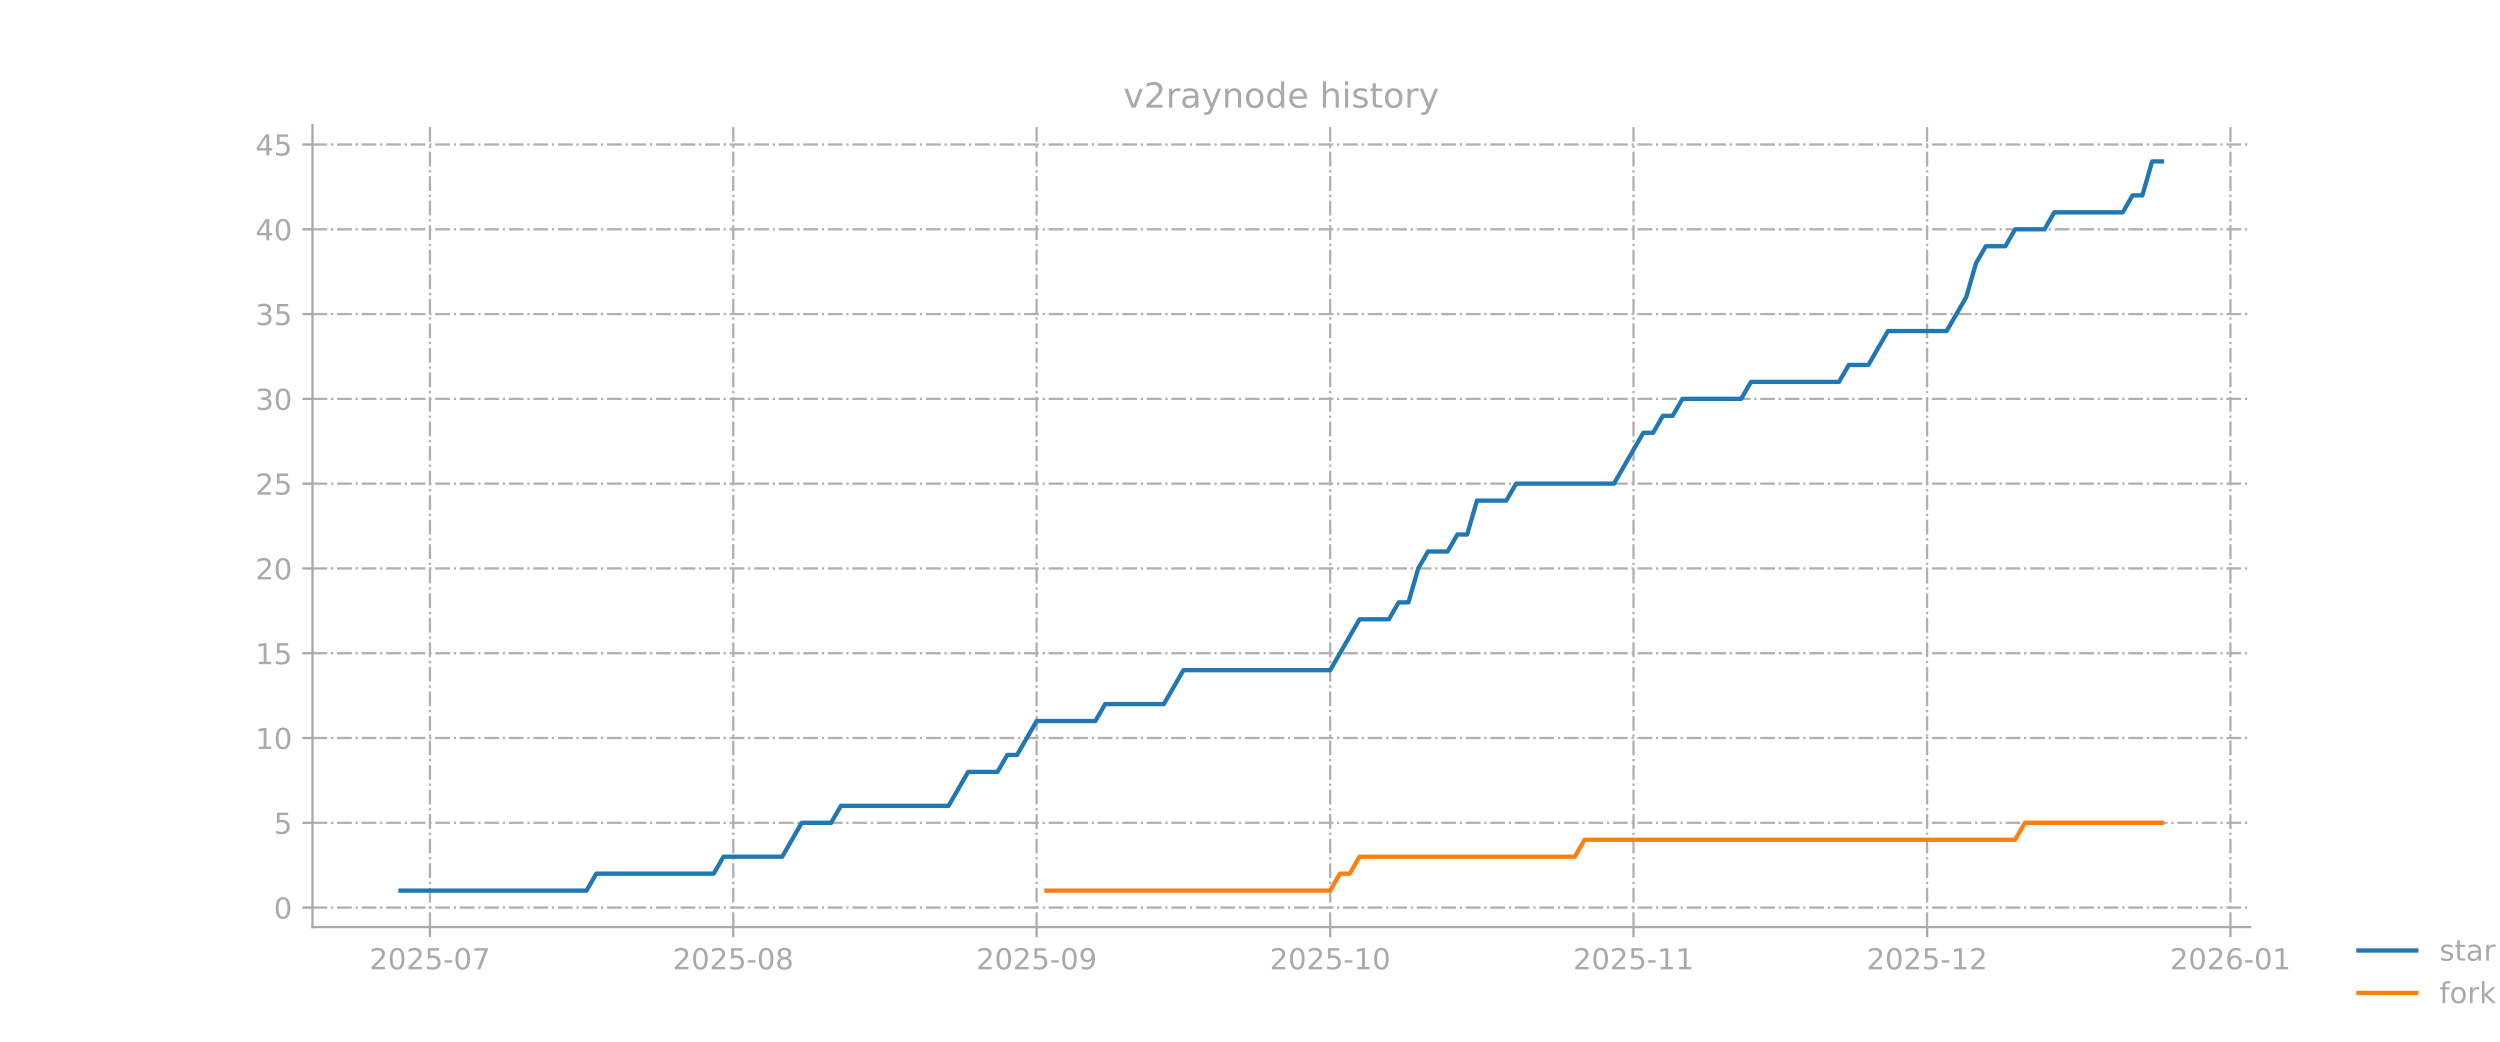
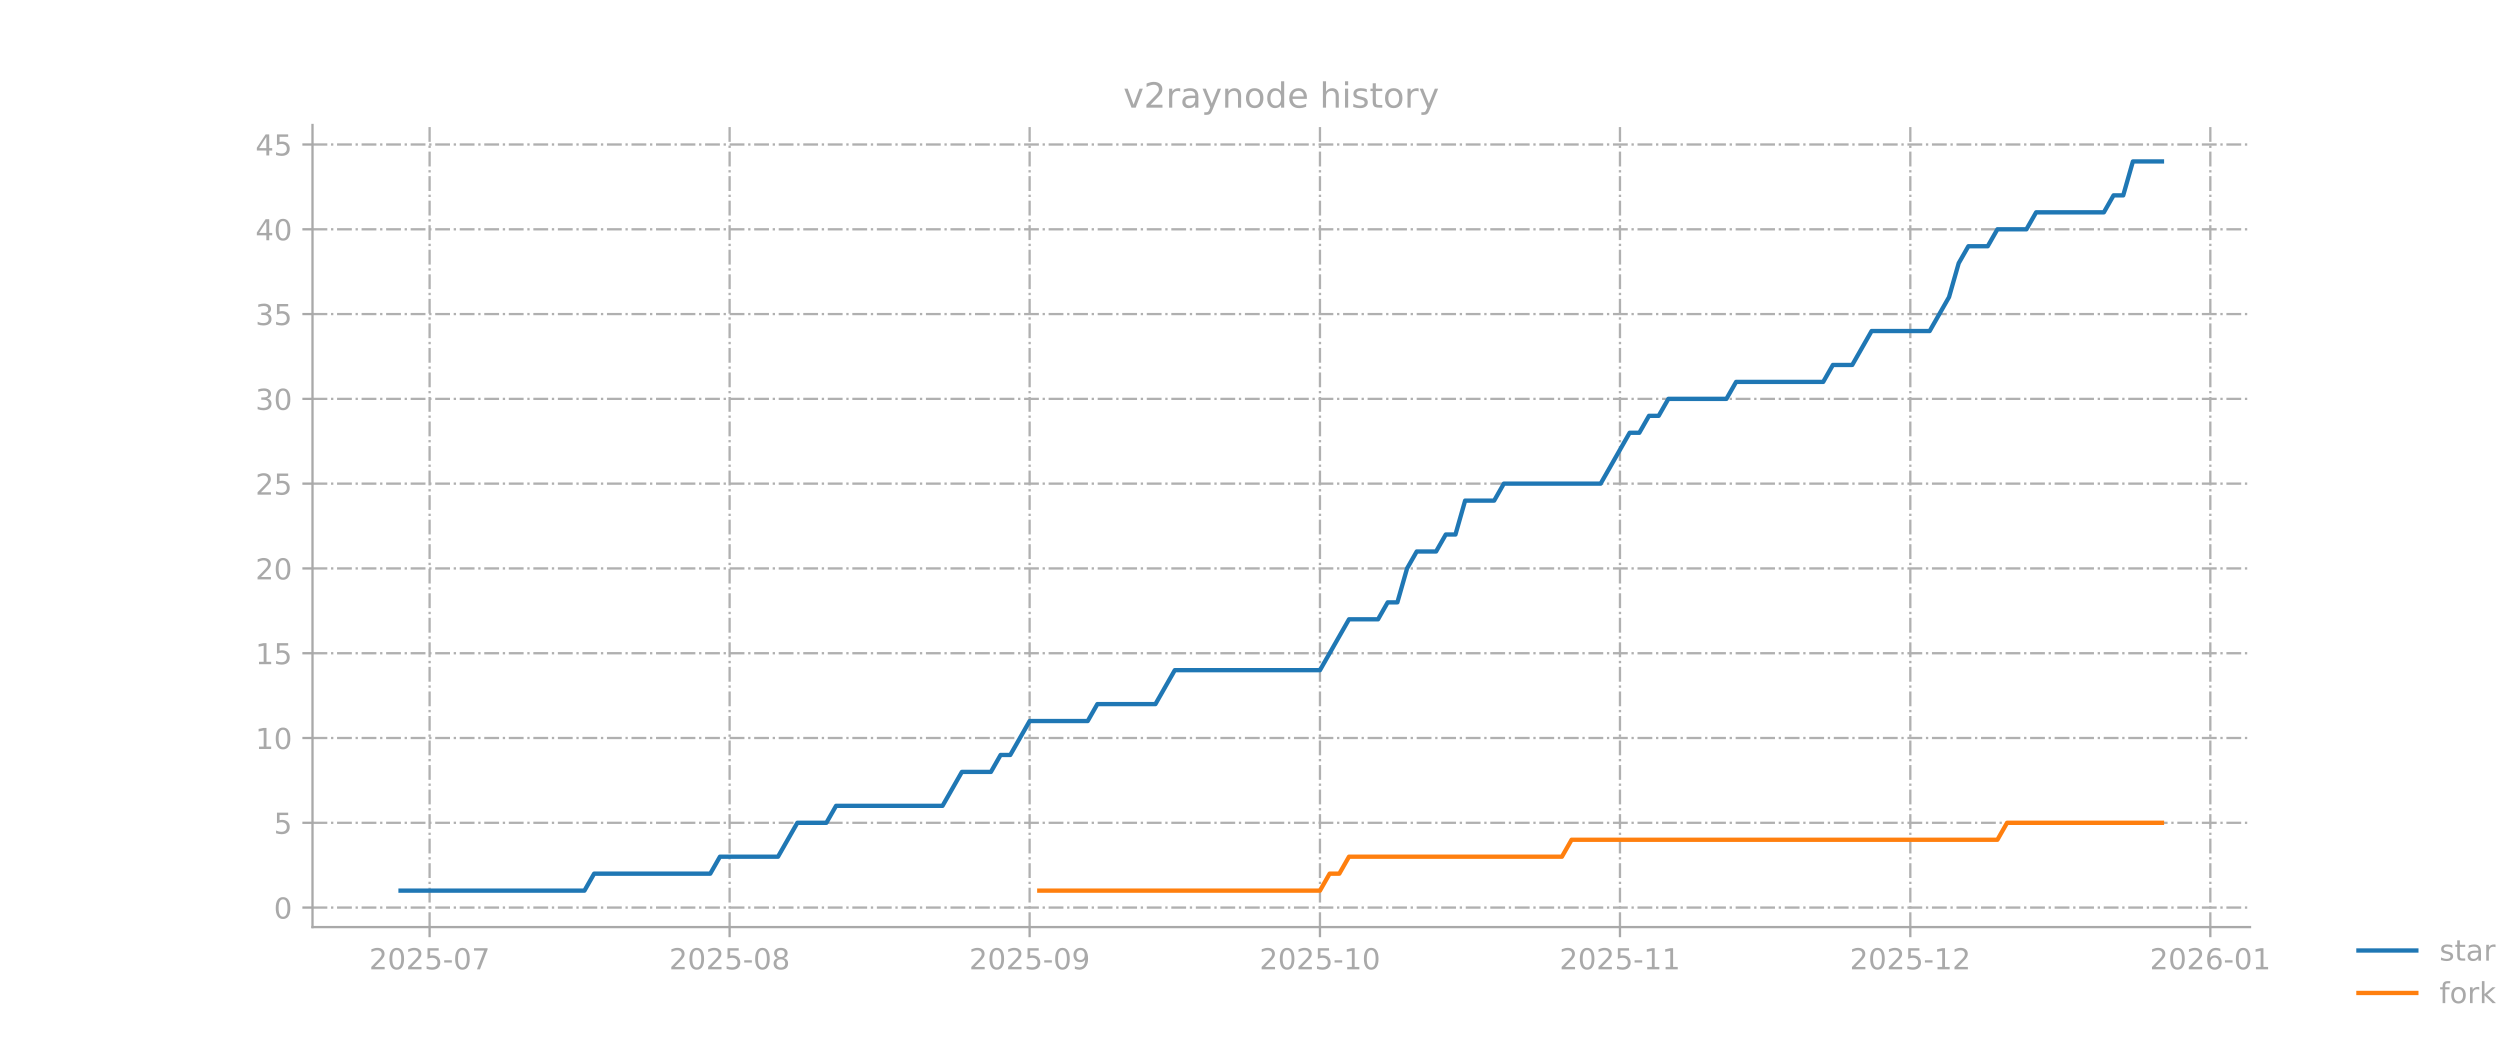
<svg xmlns="http://www.w3.org/2000/svg" xmlns:xlink="http://www.w3.org/1999/xlink" width="864pt" height="360pt" viewBox="0 0 864 360" version="1.1">
  <defs>
    <style type="text/css">*{stroke-linejoin: round; stroke-linecap: butt}</style>
  </defs>
  <g id="figure_1">
    <g id="patch_1">
      <path d="M 0 360  L 864 360  L 864 0  L 0 0  L 0 360  z " style="fill: none; opacity: 0" />
    </g>
    <g id="axes_1">
      <g id="patch_2">
        <path d="M 108 320.4  L 777.6 320.4  L 777.6 43.2  L 108 43.2  L 108 320.4  z " style="fill: none; opacity: 0" />
      </g>
      <g id="matplotlib.axis_1">
        <g id="xtick_1">
          <g id="line2d_1">
-             <path d="M 148.582 320.4  L 148.582 43.2  " clip-path="url(#pbac578adbe)" style="fill: none; stroke-dasharray: 5.12,1.28,0.8,1.28; stroke-dashoffset: 0; stroke: #b0b0b0; stroke-width: 0.8" />
+             <path d="M 148.47 320.4  L 148.47 43.2  " clip-path="url(#pc3e17f38cb)" style="fill: none; stroke-dasharray: 5.12,1.28,0.8,1.28; stroke-dashoffset: 0; stroke: #b0b0b0; stroke-width: 0.8" />
          </g>
          <g id="line2d_2">
            <defs>
-               <path id="m884f9ff6ce" d="M 0 0  L 0 3.5  " style="stroke: #a9a9a9; stroke-width: 0.8" />
+               <path id="m9d3faf5be3" d="M 0 0  L 0 3.5  " style="stroke: #a9a9a9; stroke-width: 0.8" />
            </defs>
            <g>
-               <use xlink:href="#m884f9ff6ce" x="148.582" y="320.4" style="fill: #a9a9a9; stroke: #a9a9a9; stroke-width: 0.8" />
+               <use xlink:href="#m9d3faf5be3" x="148.47" y="320.4" style="fill: #a9a9a9; stroke: #a9a9a9; stroke-width: 0.8" />
            </g>
          </g>
          <g id="text_1">
-             <g style="fill: #a9a9a9" transform="translate(127.6904 334.9984) scale(0.1 -0.1)">
+             <g style="fill: #a9a9a9" transform="translate(127.5789 334.9984) scale(0.1 -0.1)">
              <defs>
                <path id="DejaVuSans-32" d="M 1228 531  L 3431 531  L 3431 0  L 469 0  L 469 531  Q 828 903 1448 1529  Q 2069 2156 2228 2338  Q 2531 2678 2651 2914  Q 2772 3150 2772 3378  Q 2772 3750 2511 3984  Q 2250 4219 1831 4219  Q 1534 4219 1204 4116  Q 875 4013 500 3803  L 500 4441  Q 881 4594 1212 4672  Q 1544 4750 1819 4750  Q 2544 4750 2975 4387  Q 3406 4025 3406 3419  Q 3406 3131 3298 2873  Q 3191 2616 2906 2266  Q 2828 2175 2409 1742  Q 1991 1309 1228 531  z " transform="scale(0.015625)" />
                <path id="DejaVuSans-30" d="M 2034 4250  Q 1547 4250 1301 3770  Q 1056 3291 1056 2328  Q 1056 1369 1301 889  Q 1547 409 2034 409  Q 2525 409 2770 889  Q 3016 1369 3016 2328  Q 3016 3291 2770 3770  Q 2525 4250 2034 4250  z M 2034 4750  Q 2819 4750 3233 4129  Q 3647 3509 3647 2328  Q 3647 1150 3233 529  Q 2819 -91 2034 -91  Q 1250 -91 836 529  Q 422 1150 422 2328  Q 422 3509 836 4129  Q 1250 4750 2034 4750  z " transform="scale(0.015625)" />
                <path id="DejaVuSans-35" d="M 691 4666  L 3169 4666  L 3169 4134  L 1269 4134  L 1269 2991  Q 1406 3038 1543 3061  Q 1681 3084 1819 3084  Q 2600 3084 3056 2656  Q 3513 2228 3513 1497  Q 3513 744 3044 326  Q 2575 -91 1722 -91  Q 1428 -91 1123 -41  Q 819 9 494 109  L 494 744  Q 775 591 1075 516  Q 1375 441 1709 441  Q 2250 441 2565 725  Q 2881 1009 2881 1497  Q 2881 1984 2565 2268  Q 2250 2553 1709 2553  Q 1456 2553 1204 2497  Q 953 2441 691 2322  L 691 4666  z " transform="scale(0.015625)" />
                <path id="DejaVuSans-2d" d="M 313 2009  L 1997 2009  L 1997 1497  L 313 1497  L 313 2009  z " transform="scale(0.015625)" />
                <path id="DejaVuSans-37" d="M 525 4666  L 3525 4666  L 3525 4397  L 1831 0  L 1172 0  L 2766 4134  L 525 4134  L 525 4666  z " transform="scale(0.015625)" />
              </defs>
              <use xlink:href="#DejaVuSans-32" />
              <use xlink:href="#DejaVuSans-30" transform="translate(63.62305 0)" />
              <use xlink:href="#DejaVuSans-32" transform="translate(127.2461 0)" />
              <use xlink:href="#DejaVuSans-35" transform="translate(190.8691 0)" />
              <use xlink:href="#DejaVuSans-2d" transform="translate(254.4922 0)" />
              <use xlink:href="#DejaVuSans-30" transform="translate(290.5762 0)" />
              <use xlink:href="#DejaVuSans-37" transform="translate(354.1992 0)" />
            </g>
          </g>
        </g>
        <g id="xtick_2">
          <g id="line2d_3">
-             <path d="M 253.418 320.4  L 253.418 43.2  " clip-path="url(#pbac578adbe)" style="fill: none; stroke-dasharray: 5.12,1.28,0.8,1.28; stroke-dashoffset: 0; stroke: #b0b0b0; stroke-width: 0.8" />
+             <path d="M 252.155 320.4  L 252.155 43.2  " clip-path="url(#pc3e17f38cb)" style="fill: none; stroke-dasharray: 5.12,1.28,0.8,1.28; stroke-dashoffset: 0; stroke: #b0b0b0; stroke-width: 0.8" />
          </g>
          <g id="line2d_4">
            <g>
-               <use xlink:href="#m884f9ff6ce" x="253.418" y="320.4" style="fill: #a9a9a9; stroke: #a9a9a9; stroke-width: 0.8" />
+               <use xlink:href="#m9d3faf5be3" x="252.155" y="320.4" style="fill: #a9a9a9; stroke: #a9a9a9; stroke-width: 0.8" />
            </g>
          </g>
          <g id="text_2">
-             <g style="fill: #a9a9a9" transform="translate(232.5268 334.9984) scale(0.1 -0.1)">
+             <g style="fill: #a9a9a9" transform="translate(231.2632 334.9984) scale(0.1 -0.1)">
              <defs>
                <path id="DejaVuSans-38" d="M 2034 2216  Q 1584 2216 1326 1975  Q 1069 1734 1069 1313  Q 1069 891 1326 650  Q 1584 409 2034 409  Q 2484 409 2743 651  Q 3003 894 3003 1313  Q 3003 1734 2745 1975  Q 2488 2216 2034 2216  z M 1403 2484  Q 997 2584 770 2862  Q 544 3141 544 3541  Q 544 4100 942 4425  Q 1341 4750 2034 4750  Q 2731 4750 3128 4425  Q 3525 4100 3525 3541  Q 3525 3141 3298 2862  Q 3072 2584 2669 2484  Q 3125 2378 3379 2068  Q 3634 1759 3634 1313  Q 3634 634 3220 271  Q 2806 -91 2034 -91  Q 1263 -91 848 271  Q 434 634 434 1313  Q 434 1759 690 2068  Q 947 2378 1403 2484  z M 1172 3481  Q 1172 3119 1398 2916  Q 1625 2713 2034 2713  Q 2441 2713 2670 2916  Q 2900 3119 2900 3481  Q 2900 3844 2670 4047  Q 2441 4250 2034 4250  Q 1625 4250 1398 4047  Q 1172 3844 1172 3481  z " transform="scale(0.015625)" />
              </defs>
              <use xlink:href="#DejaVuSans-32" />
              <use xlink:href="#DejaVuSans-30" transform="translate(63.62305 0)" />
              <use xlink:href="#DejaVuSans-32" transform="translate(127.2461 0)" />
              <use xlink:href="#DejaVuSans-35" transform="translate(190.8691 0)" />
              <use xlink:href="#DejaVuSans-2d" transform="translate(254.4922 0)" />
              <use xlink:href="#DejaVuSans-30" transform="translate(290.5762 0)" />
              <use xlink:href="#DejaVuSans-38" transform="translate(354.1992 0)" />
            </g>
          </g>
        </g>
        <g id="xtick_3">
          <g id="line2d_5">
-             <path d="M 358.255 320.4  L 358.255 43.2  " clip-path="url(#pbac578adbe)" style="fill: none; stroke-dasharray: 5.12,1.28,0.8,1.28; stroke-dashoffset: 0; stroke: #b0b0b0; stroke-width: 0.8" />
+             <path d="M 355.839 320.4  L 355.839 43.2  " clip-path="url(#pc3e17f38cb)" style="fill: none; stroke-dasharray: 5.12,1.28,0.8,1.28; stroke-dashoffset: 0; stroke: #b0b0b0; stroke-width: 0.8" />
          </g>
          <g id="line2d_6">
            <g>
-               <use xlink:href="#m884f9ff6ce" x="358.255" y="320.4" style="fill: #a9a9a9; stroke: #a9a9a9; stroke-width: 0.8" />
+               <use xlink:href="#m9d3faf5be3" x="355.839" y="320.4" style="fill: #a9a9a9; stroke: #a9a9a9; stroke-width: 0.8" />
            </g>
          </g>
          <g id="text_3">
-             <g style="fill: #a9a9a9" transform="translate(337.3631 334.9984) scale(0.1 -0.1)">
+             <g style="fill: #a9a9a9" transform="translate(334.9476 334.9984) scale(0.1 -0.1)">
              <defs>
                <path id="DejaVuSans-39" d="M 703 97  L 703 672  Q 941 559 1184 500  Q 1428 441 1663 441  Q 2288 441 2617 861  Q 2947 1281 2994 2138  Q 2813 1869 2534 1725  Q 2256 1581 1919 1581  Q 1219 1581 811 2004  Q 403 2428 403 3163  Q 403 3881 828 4315  Q 1253 4750 1959 4750  Q 2769 4750 3195 4129  Q 3622 3509 3622 2328  Q 3622 1225 3098 567  Q 2575 -91 1691 -91  Q 1453 -91 1209 -44  Q 966 3 703 97  z M 1959 2075  Q 2384 2075 2632 2365  Q 2881 2656 2881 3163  Q 2881 3666 2632 3958  Q 2384 4250 1959 4250  Q 1534 4250 1286 3958  Q 1038 3666 1038 3163  Q 1038 2656 1286 2365  Q 1534 2075 1959 2075  z " transform="scale(0.015625)" />
              </defs>
              <use xlink:href="#DejaVuSans-32" />
              <use xlink:href="#DejaVuSans-30" transform="translate(63.62305 0)" />
              <use xlink:href="#DejaVuSans-32" transform="translate(127.2461 0)" />
              <use xlink:href="#DejaVuSans-35" transform="translate(190.8691 0)" />
              <use xlink:href="#DejaVuSans-2d" transform="translate(254.4922 0)" />
              <use xlink:href="#DejaVuSans-30" transform="translate(290.5762 0)" />
              <use xlink:href="#DejaVuSans-39" transform="translate(354.1992 0)" />
            </g>
          </g>
        </g>
        <g id="xtick_4">
          <g id="line2d_7">
-             <path d="M 459.709 320.4  L 459.709 43.2  " clip-path="url(#pbac578adbe)" style="fill: none; stroke-dasharray: 5.12,1.28,0.8,1.28; stroke-dashoffset: 0; stroke: #b0b0b0; stroke-width: 0.8" />
+             <path d="M 456.179 320.4  L 456.179 43.2  " clip-path="url(#pc3e17f38cb)" style="fill: none; stroke-dasharray: 5.12,1.28,0.8,1.28; stroke-dashoffset: 0; stroke: #b0b0b0; stroke-width: 0.8" />
          </g>
          <g id="line2d_8">
            <g>
-               <use xlink:href="#m884f9ff6ce" x="459.709" y="320.4" style="fill: #a9a9a9; stroke: #a9a9a9; stroke-width: 0.8" />
+               <use xlink:href="#m9d3faf5be3" x="456.179" y="320.4" style="fill: #a9a9a9; stroke: #a9a9a9; stroke-width: 0.8" />
            </g>
          </g>
          <g id="text_4">
-             <g style="fill: #a9a9a9" transform="translate(438.8177 334.9984) scale(0.1 -0.1)">
+             <g style="fill: #a9a9a9" transform="translate(435.2872 334.9984) scale(0.1 -0.1)">
              <defs>
                <path id="DejaVuSans-31" d="M 794 531  L 1825 531  L 1825 4091  L 703 3866  L 703 4441  L 1819 4666  L 2450 4666  L 2450 531  L 3481 531  L 3481 0  L 794 0  L 794 531  z " transform="scale(0.015625)" />
              </defs>
              <use xlink:href="#DejaVuSans-32" />
              <use xlink:href="#DejaVuSans-30" transform="translate(63.62305 0)" />
              <use xlink:href="#DejaVuSans-32" transform="translate(127.2461 0)" />
              <use xlink:href="#DejaVuSans-35" transform="translate(190.8691 0)" />
              <use xlink:href="#DejaVuSans-2d" transform="translate(254.4922 0)" />
              <use xlink:href="#DejaVuSans-31" transform="translate(290.5762 0)" />
              <use xlink:href="#DejaVuSans-30" transform="translate(354.1992 0)" />
            </g>
          </g>
        </g>
        <g id="xtick_5">
          <g id="line2d_9">
-             <path d="M 564.545 320.4  L 564.545 43.2  " clip-path="url(#pbac578adbe)" style="fill: none; stroke-dasharray: 5.12,1.28,0.8,1.28; stroke-dashoffset: 0; stroke: #b0b0b0; stroke-width: 0.8" />
+             <path d="M 559.863 320.4  L 559.863 43.2  " clip-path="url(#pc3e17f38cb)" style="fill: none; stroke-dasharray: 5.12,1.28,0.8,1.28; stroke-dashoffset: 0; stroke: #b0b0b0; stroke-width: 0.8" />
          </g>
          <g id="line2d_10">
            <g>
-               <use xlink:href="#m884f9ff6ce" x="564.545" y="320.4" style="fill: #a9a9a9; stroke: #a9a9a9; stroke-width: 0.8" />
+               <use xlink:href="#m9d3faf5be3" x="559.863" y="320.4" style="fill: #a9a9a9; stroke: #a9a9a9; stroke-width: 0.8" />
            </g>
          </g>
          <g id="text_5">
-             <g style="fill: #a9a9a9" transform="translate(543.654 334.9984) scale(0.1 -0.1)">
+             <g style="fill: #a9a9a9" transform="translate(538.9715 334.9984) scale(0.1 -0.1)">
              <use xlink:href="#DejaVuSans-32" />
              <use xlink:href="#DejaVuSans-30" transform="translate(63.62305 0)" />
              <use xlink:href="#DejaVuSans-32" transform="translate(127.2461 0)" />
              <use xlink:href="#DejaVuSans-35" transform="translate(190.8691 0)" />
              <use xlink:href="#DejaVuSans-2d" transform="translate(254.4922 0)" />
              <use xlink:href="#DejaVuSans-31" transform="translate(290.5762 0)" />
              <use xlink:href="#DejaVuSans-31" transform="translate(354.1992 0)" />
            </g>
          </g>
        </g>
        <g id="xtick_6">
          <g id="line2d_11">
-             <path d="M 666 320.4  L 666 43.2  " clip-path="url(#pbac578adbe)" style="fill: none; stroke-dasharray: 5.12,1.28,0.8,1.28; stroke-dashoffset: 0; stroke: #b0b0b0; stroke-width: 0.8" />
+             <path d="M 660.203 320.4  L 660.203 43.2  " clip-path="url(#pc3e17f38cb)" style="fill: none; stroke-dasharray: 5.12,1.28,0.8,1.28; stroke-dashoffset: 0; stroke: #b0b0b0; stroke-width: 0.8" />
          </g>
          <g id="line2d_12">
            <g>
-               <use xlink:href="#m884f9ff6ce" x="666" y="320.4" style="fill: #a9a9a9; stroke: #a9a9a9; stroke-width: 0.8" />
+               <use xlink:href="#m9d3faf5be3" x="660.203" y="320.4" style="fill: #a9a9a9; stroke: #a9a9a9; stroke-width: 0.8" />
            </g>
          </g>
          <g id="text_6">
-             <g style="fill: #a9a9a9" transform="translate(645.1086 334.9984) scale(0.1 -0.1)">
+             <g style="fill: #a9a9a9" transform="translate(639.3112 334.9984) scale(0.1 -0.1)">
              <use xlink:href="#DejaVuSans-32" />
              <use xlink:href="#DejaVuSans-30" transform="translate(63.62305 0)" />
              <use xlink:href="#DejaVuSans-32" transform="translate(127.2461 0)" />
              <use xlink:href="#DejaVuSans-35" transform="translate(190.8691 0)" />
              <use xlink:href="#DejaVuSans-2d" transform="translate(254.4922 0)" />
              <use xlink:href="#DejaVuSans-31" transform="translate(290.5762 0)" />
              <use xlink:href="#DejaVuSans-32" transform="translate(354.1992 0)" />
            </g>
          </g>
        </g>
        <g id="xtick_7">
          <g id="line2d_13">
-             <path d="M 770.836 320.4  L 770.836 43.2  " clip-path="url(#pbac578adbe)" style="fill: none; stroke-dasharray: 5.12,1.28,0.8,1.28; stroke-dashoffset: 0; stroke: #b0b0b0; stroke-width: 0.8" />
+             <path d="M 763.887 320.4  L 763.887 43.2  " clip-path="url(#pc3e17f38cb)" style="fill: none; stroke-dasharray: 5.12,1.28,0.8,1.28; stroke-dashoffset: 0; stroke: #b0b0b0; stroke-width: 0.8" />
          </g>
          <g id="line2d_14">
            <g>
-               <use xlink:href="#m884f9ff6ce" x="770.836" y="320.4" style="fill: #a9a9a9; stroke: #a9a9a9; stroke-width: 0.8" />
+               <use xlink:href="#m9d3faf5be3" x="763.887" y="320.4" style="fill: #a9a9a9; stroke: #a9a9a9; stroke-width: 0.8" />
            </g>
          </g>
          <g id="text_7">
-             <g style="fill: #a9a9a9" transform="translate(749.945 334.9984) scale(0.1 -0.1)">
+             <g style="fill: #a9a9a9" transform="translate(742.9955 334.9984) scale(0.1 -0.1)">
              <defs>
                <path id="DejaVuSans-36" d="M 2113 2584  Q 1688 2584 1439 2293  Q 1191 2003 1191 1497  Q 1191 994 1439 701  Q 1688 409 2113 409  Q 2538 409 2786 701  Q 3034 994 3034 1497  Q 3034 2003 2786 2293  Q 2538 2584 2113 2584  z M 3366 4563  L 3366 3988  Q 3128 4100 2886 4159  Q 2644 4219 2406 4219  Q 1781 4219 1451 3797  Q 1122 3375 1075 2522  Q 1259 2794 1537 2939  Q 1816 3084 2150 3084  Q 2853 3084 3261 2657  Q 3669 2231 3669 1497  Q 3669 778 3244 343  Q 2819 -91 2113 -91  Q 1303 -91 875 529  Q 447 1150 447 2328  Q 447 3434 972 4092  Q 1497 4750 2381 4750  Q 2619 4750 2861 4703  Q 3103 4656 3366 4563  z " transform="scale(0.015625)" />
              </defs>
              <use xlink:href="#DejaVuSans-32" />
              <use xlink:href="#DejaVuSans-30" transform="translate(63.62305 0)" />
              <use xlink:href="#DejaVuSans-32" transform="translate(127.2461 0)" />
              <use xlink:href="#DejaVuSans-36" transform="translate(190.8691 0)" />
              <use xlink:href="#DejaVuSans-2d" transform="translate(254.4922 0)" />
              <use xlink:href="#DejaVuSans-30" transform="translate(290.5762 0)" />
              <use xlink:href="#DejaVuSans-31" transform="translate(354.1992 0)" />
            </g>
          </g>
        </g>
      </g>
      <g id="matplotlib.axis_2">
        <g id="ytick_1">
          <g id="line2d_15">
-             <path d="M 108 313.66  L 777.6 313.66  " clip-path="url(#pbac578adbe)" style="fill: none; stroke-dasharray: 5.12,1.28,0.8,1.28; stroke-dashoffset: 0; stroke: #b0b0b0; stroke-width: 0.8" />
+             <path d="M 108 313.66  L 777.6 313.66  " clip-path="url(#pc3e17f38cb)" style="fill: none; stroke-dasharray: 5.12,1.28,0.8,1.28; stroke-dashoffset: 0; stroke: #b0b0b0; stroke-width: 0.8" />
          </g>
          <g id="line2d_16">
            <defs>
-               <path id="ma4116fcc9f" d="M 0 0  L -3.5 0  " style="stroke: #a9a9a9; stroke-width: 0.8" />
+               <path id="m779e6dcefc" d="M 0 0  L -3.5 0  " style="stroke: #a9a9a9; stroke-width: 0.8" />
            </defs>
            <g>
-               <use xlink:href="#ma4116fcc9f" x="108" y="313.66" style="fill: #a9a9a9; stroke: #a9a9a9; stroke-width: 0.8" />
+               <use xlink:href="#m779e6dcefc" x="108" y="313.66" style="fill: #a9a9a9; stroke: #a9a9a9; stroke-width: 0.8" />
            </g>
          </g>
          <g id="text_8">
            <g style="fill: #a9a9a9" transform="translate(94.6375 317.4597) scale(0.1 -0.1)">
              <use xlink:href="#DejaVuSans-30" />
            </g>
          </g>
        </g>
        <g id="ytick_2">
          <g id="line2d_17">
-             <path d="M 108 284.358  L 777.6 284.358  " clip-path="url(#pbac578adbe)" style="fill: none; stroke-dasharray: 5.12,1.28,0.8,1.28; stroke-dashoffset: 0; stroke: #b0b0b0; stroke-width: 0.8" />
+             <path d="M 108 284.358  L 777.6 284.358  " clip-path="url(#pc3e17f38cb)" style="fill: none; stroke-dasharray: 5.12,1.28,0.8,1.28; stroke-dashoffset: 0; stroke: #b0b0b0; stroke-width: 0.8" />
          </g>
          <g id="line2d_18">
            <g>
-               <use xlink:href="#ma4116fcc9f" x="108" y="284.358" style="fill: #a9a9a9; stroke: #a9a9a9; stroke-width: 0.8" />
+               <use xlink:href="#m779e6dcefc" x="108" y="284.358" style="fill: #a9a9a9; stroke: #a9a9a9; stroke-width: 0.8" />
            </g>
          </g>
          <g id="text_9">
            <g style="fill: #a9a9a9" transform="translate(94.6375 288.1574) scale(0.1 -0.1)">
              <use xlink:href="#DejaVuSans-35" />
            </g>
          </g>
        </g>
        <g id="ytick_3">
          <g id="line2d_19">
-             <path d="M 108 255.056  L 777.6 255.056  " clip-path="url(#pbac578adbe)" style="fill: none; stroke-dasharray: 5.12,1.28,0.8,1.28; stroke-dashoffset: 0; stroke: #b0b0b0; stroke-width: 0.8" />
+             <path d="M 108 255.056  L 777.6 255.056  " clip-path="url(#pc3e17f38cb)" style="fill: none; stroke-dasharray: 5.12,1.28,0.8,1.28; stroke-dashoffset: 0; stroke: #b0b0b0; stroke-width: 0.8" />
          </g>
          <g id="line2d_20">
            <g>
-               <use xlink:href="#ma4116fcc9f" x="108" y="255.056" style="fill: #a9a9a9; stroke: #a9a9a9; stroke-width: 0.8" />
+               <use xlink:href="#m779e6dcefc" x="108" y="255.056" style="fill: #a9a9a9; stroke: #a9a9a9; stroke-width: 0.8" />
            </g>
          </g>
          <g id="text_10">
            <g style="fill: #a9a9a9" transform="translate(88.275 258.855) scale(0.1 -0.1)">
              <use xlink:href="#DejaVuSans-31" />
              <use xlink:href="#DejaVuSans-30" transform="translate(63.62305 0)" />
            </g>
          </g>
        </g>
        <g id="ytick_4">
          <g id="line2d_21">
-             <path d="M 108 225.753  L 777.6 225.753  " clip-path="url(#pbac578adbe)" style="fill: none; stroke-dasharray: 5.12,1.28,0.8,1.28; stroke-dashoffset: 0; stroke: #b0b0b0; stroke-width: 0.8" />
+             <path d="M 108 225.753  L 777.6 225.753  " clip-path="url(#pc3e17f38cb)" style="fill: none; stroke-dasharray: 5.12,1.28,0.8,1.28; stroke-dashoffset: 0; stroke: #b0b0b0; stroke-width: 0.8" />
          </g>
          <g id="line2d_22">
            <g>
-               <use xlink:href="#ma4116fcc9f" x="108" y="225.753" style="fill: #a9a9a9; stroke: #a9a9a9; stroke-width: 0.8" />
+               <use xlink:href="#m779e6dcefc" x="108" y="225.753" style="fill: #a9a9a9; stroke: #a9a9a9; stroke-width: 0.8" />
            </g>
          </g>
          <g id="text_11">
            <g style="fill: #a9a9a9" transform="translate(88.275 229.5527) scale(0.1 -0.1)">
              <use xlink:href="#DejaVuSans-31" />
              <use xlink:href="#DejaVuSans-35" transform="translate(63.62305 0)" />
            </g>
          </g>
        </g>
        <g id="ytick_5">
          <g id="line2d_23">
-             <path d="M 108 196.451  L 777.6 196.451  " clip-path="url(#pbac578adbe)" style="fill: none; stroke-dasharray: 5.12,1.28,0.8,1.28; stroke-dashoffset: 0; stroke: #b0b0b0; stroke-width: 0.8" />
+             <path d="M 108 196.451  L 777.6 196.451  " clip-path="url(#pc3e17f38cb)" style="fill: none; stroke-dasharray: 5.12,1.28,0.8,1.28; stroke-dashoffset: 0; stroke: #b0b0b0; stroke-width: 0.8" />
          </g>
          <g id="line2d_24">
            <g>
-               <use xlink:href="#ma4116fcc9f" x="108" y="196.451" style="fill: #a9a9a9; stroke: #a9a9a9; stroke-width: 0.8" />
+               <use xlink:href="#m779e6dcefc" x="108" y="196.451" style="fill: #a9a9a9; stroke: #a9a9a9; stroke-width: 0.8" />
            </g>
          </g>
          <g id="text_12">
            <g style="fill: #a9a9a9" transform="translate(88.275 200.2504) scale(0.1 -0.1)">
              <use xlink:href="#DejaVuSans-32" />
              <use xlink:href="#DejaVuSans-30" transform="translate(63.62305 0)" />
            </g>
          </g>
        </g>
        <g id="ytick_6">
          <g id="line2d_25">
-             <path d="M 108 167.149  L 777.6 167.149  " clip-path="url(#pbac578adbe)" style="fill: none; stroke-dasharray: 5.12,1.28,0.8,1.28; stroke-dashoffset: 0; stroke: #b0b0b0; stroke-width: 0.8" />
+             <path d="M 108 167.149  L 777.6 167.149  " clip-path="url(#pc3e17f38cb)" style="fill: none; stroke-dasharray: 5.12,1.28,0.8,1.28; stroke-dashoffset: 0; stroke: #b0b0b0; stroke-width: 0.8" />
          </g>
          <g id="line2d_26">
            <g>
-               <use xlink:href="#ma4116fcc9f" x="108" y="167.149" style="fill: #a9a9a9; stroke: #a9a9a9; stroke-width: 0.8" />
+               <use xlink:href="#m779e6dcefc" x="108" y="167.149" style="fill: #a9a9a9; stroke: #a9a9a9; stroke-width: 0.8" />
            </g>
          </g>
          <g id="text_13">
            <g style="fill: #a9a9a9" transform="translate(88.275 170.9481) scale(0.1 -0.1)">
              <use xlink:href="#DejaVuSans-32" />
              <use xlink:href="#DejaVuSans-35" transform="translate(63.62305 0)" />
            </g>
          </g>
        </g>
        <g id="ytick_7">
          <g id="line2d_27">
-             <path d="M 108 137.847  L 777.6 137.847  " clip-path="url(#pbac578adbe)" style="fill: none; stroke-dasharray: 5.12,1.28,0.8,1.28; stroke-dashoffset: 0; stroke: #b0b0b0; stroke-width: 0.8" />
+             <path d="M 108 137.847  L 777.6 137.847  " clip-path="url(#pc3e17f38cb)" style="fill: none; stroke-dasharray: 5.12,1.28,0.8,1.28; stroke-dashoffset: 0; stroke: #b0b0b0; stroke-width: 0.8" />
          </g>
          <g id="line2d_28">
            <g>
-               <use xlink:href="#ma4116fcc9f" x="108" y="137.847" style="fill: #a9a9a9; stroke: #a9a9a9; stroke-width: 0.8" />
+               <use xlink:href="#m779e6dcefc" x="108" y="137.847" style="fill: #a9a9a9; stroke: #a9a9a9; stroke-width: 0.8" />
            </g>
          </g>
          <g id="text_14">
            <g style="fill: #a9a9a9" transform="translate(88.275 141.6457) scale(0.1 -0.1)">
              <defs>
                <path id="DejaVuSans-33" d="M 2597 2516  Q 3050 2419 3304 2112  Q 3559 1806 3559 1356  Q 3559 666 3084 287  Q 2609 -91 1734 -91  Q 1441 -91 1130 -33  Q 819 25 488 141  L 488 750  Q 750 597 1062 519  Q 1375 441 1716 441  Q 2309 441 2620 675  Q 2931 909 2931 1356  Q 2931 1769 2642 2001  Q 2353 2234 1838 2234  L 1294 2234  L 1294 2753  L 1863 2753  Q 2328 2753 2575 2939  Q 2822 3125 2822 3475  Q 2822 3834 2567 4026  Q 2313 4219 1838 4219  Q 1578 4219 1281 4162  Q 984 4106 628 3988  L 628 4550  Q 988 4650 1302 4700  Q 1616 4750 1894 4750  Q 2613 4750 3031 4423  Q 3450 4097 3450 3541  Q 3450 3153 3228 2886  Q 3006 2619 2597 2516  z " transform="scale(0.015625)" />
              </defs>
              <use xlink:href="#DejaVuSans-33" />
              <use xlink:href="#DejaVuSans-30" transform="translate(63.62305 0)" />
            </g>
          </g>
        </g>
        <g id="ytick_8">
          <g id="line2d_29">
-             <path d="M 108 108.544  L 777.6 108.544  " clip-path="url(#pbac578adbe)" style="fill: none; stroke-dasharray: 5.12,1.28,0.8,1.28; stroke-dashoffset: 0; stroke: #b0b0b0; stroke-width: 0.8" />
+             <path d="M 108 108.544  L 777.6 108.544  " clip-path="url(#pc3e17f38cb)" style="fill: none; stroke-dasharray: 5.12,1.28,0.8,1.28; stroke-dashoffset: 0; stroke: #b0b0b0; stroke-width: 0.8" />
          </g>
          <g id="line2d_30">
            <g>
-               <use xlink:href="#ma4116fcc9f" x="108" y="108.544" style="fill: #a9a9a9; stroke: #a9a9a9; stroke-width: 0.8" />
+               <use xlink:href="#m779e6dcefc" x="108" y="108.544" style="fill: #a9a9a9; stroke: #a9a9a9; stroke-width: 0.8" />
            </g>
          </g>
          <g id="text_15">
            <g style="fill: #a9a9a9" transform="translate(88.275 112.3434) scale(0.1 -0.1)">
              <use xlink:href="#DejaVuSans-33" />
              <use xlink:href="#DejaVuSans-35" transform="translate(63.62305 0)" />
            </g>
          </g>
        </g>
        <g id="ytick_9">
          <g id="line2d_31">
-             <path d="M 108 79.242  L 777.6 79.242  " clip-path="url(#pbac578adbe)" style="fill: none; stroke-dasharray: 5.12,1.28,0.8,1.28; stroke-dashoffset: 0; stroke: #b0b0b0; stroke-width: 0.8" />
+             <path d="M 108 79.242  L 777.6 79.242  " clip-path="url(#pc3e17f38cb)" style="fill: none; stroke-dasharray: 5.12,1.28,0.8,1.28; stroke-dashoffset: 0; stroke: #b0b0b0; stroke-width: 0.8" />
          </g>
          <g id="line2d_32">
            <g>
-               <use xlink:href="#ma4116fcc9f" x="108" y="79.242" style="fill: #a9a9a9; stroke: #a9a9a9; stroke-width: 0.8" />
+               <use xlink:href="#m779e6dcefc" x="108" y="79.242" style="fill: #a9a9a9; stroke: #a9a9a9; stroke-width: 0.8" />
            </g>
          </g>
          <g id="text_16">
            <g style="fill: #a9a9a9" transform="translate(88.275 83.04108) scale(0.1 -0.1)">
              <defs>
                <path id="DejaVuSans-34" d="M 2419 4116  L 825 1625  L 2419 1625  L 2419 4116  z M 2253 4666  L 3047 4666  L 3047 1625  L 3713 1625  L 3713 1100  L 3047 1100  L 3047 0  L 2419 0  L 2419 1100  L 313 1100  L 313 1709  L 2253 4666  z " transform="scale(0.015625)" />
              </defs>
              <use xlink:href="#DejaVuSans-34" />
              <use xlink:href="#DejaVuSans-30" transform="translate(63.62305 0)" />
            </g>
          </g>
        </g>
        <g id="ytick_10">
          <g id="line2d_33">
-             <path d="M 108 49.94  L 777.6 49.94  " clip-path="url(#pbac578adbe)" style="fill: none; stroke-dasharray: 5.12,1.28,0.8,1.28; stroke-dashoffset: 0; stroke: #b0b0b0; stroke-width: 0.8" />
+             <path d="M 108 49.94  L 777.6 49.94  " clip-path="url(#pc3e17f38cb)" style="fill: none; stroke-dasharray: 5.12,1.28,0.8,1.28; stroke-dashoffset: 0; stroke: #b0b0b0; stroke-width: 0.8" />
          </g>
          <g id="line2d_34">
            <g>
-               <use xlink:href="#ma4116fcc9f" x="108" y="49.94" style="fill: #a9a9a9; stroke: #a9a9a9; stroke-width: 0.8" />
+               <use xlink:href="#m779e6dcefc" x="108" y="49.94" style="fill: #a9a9a9; stroke: #a9a9a9; stroke-width: 0.8" />
            </g>
          </g>
          <g id="text_17">
            <g style="fill: #a9a9a9" transform="translate(88.275 53.73875) scale(0.1 -0.1)">
              <use xlink:href="#DejaVuSans-34" />
              <use xlink:href="#DejaVuSans-35" transform="translate(63.62305 0)" />
            </g>
          </g>
        </g>
      </g>
      <g id="line2d_35">
-         <path d="M 138.436 307.8  L 202.691 307.8  L 206.073 301.94  L 246.655 301.94  L 250.036 296.079  L 270.327 296.079  L 277.091 284.358  L 287.236 284.358  L 290.618 278.498  L 327.818 278.498  L 334.582 266.777  L 344.727 266.777  L 348.109 260.916  L 351.491 260.916  L 358.255 249.195  L 378.545 249.195  L 381.927 243.335  L 402.218 243.335  L 408.982 231.614  L 459.709 231.614  L 469.855 214.033  L 480 214.033  L 483.382 208.172  L 486.764 208.172  L 490.145 196.451  L 493.527 190.591  L 500.291 190.591  L 503.673 184.73  L 507.055 184.73  L 510.436 173.009  L 520.582 173.009  L 523.964 167.149  L 557.782 167.149  L 567.927 149.567  L 571.309 149.567  L 574.691 143.707  L 578.073 143.707  L 581.455 137.847  L 601.745 137.847  L 605.127 131.986  L 635.564 131.986  L 638.945 126.126  L 645.709 126.126  L 652.473 114.405  L 672.764 114.405  L 679.527 102.684  L 682.909 90.963  L 686.291 85.102  L 693.055 85.102  L 696.436 79.242  L 706.582 79.242  L 709.964 73.381  L 733.636 73.381  L 737.018 67.521  L 740.4 67.521  L 743.782 55.8  L 747.164 55.8  L 747.164 55.8  " clip-path="url(#pbac578adbe)" style="fill: none; stroke: #1f77b4; stroke-width: 1.5; stroke-linecap: square" />
+         <path d="M 138.436 307.8  L 201.985 307.8  L 205.329 301.94  L 245.465 301.94  L 248.81 296.079  L 268.878 296.079  L 275.567 284.358  L 285.601 284.358  L 288.946 278.498  L 325.737 278.498  L 332.426 266.777  L 342.46 266.777  L 345.805 260.916  L 349.15 260.916  L 355.839 249.195  L 375.907 249.195  L 379.252 243.335  L 399.319 243.335  L 406.009 231.614  L 456.179 231.614  L 466.213 214.033  L 476.247 214.033  L 479.591 208.172  L 482.936 208.172  L 486.281 196.451  L 489.625 190.591  L 496.314 190.591  L 499.659 184.73  L 503.004 184.73  L 506.348 173.009  L 516.382 173.009  L 519.727 167.149  L 553.174 167.149  L 563.208 149.567  L 566.552 149.567  L 569.897 143.707  L 573.242 143.707  L 576.586 137.847  L 596.654 137.847  L 599.999 131.986  L 630.101 131.986  L 633.445 126.126  L 640.135 126.126  L 646.824 114.405  L 666.892 114.405  L 673.581 102.684  L 676.926 90.963  L 680.271 85.102  L 686.96 85.102  L 690.304 79.242  L 700.338 79.242  L 703.683 73.381  L 727.096 73.381  L 730.44 67.521  L 733.785 67.521  L 737.13 55.8  L 747.164 55.8  L 747.164 55.8  " clip-path="url(#pc3e17f38cb)" style="fill: none; stroke: #1f77b4; stroke-width: 1.5; stroke-linecap: square" />
      </g>
      <g id="line2d_36">
-         <path d="M 361.636 307.8  L 365.018 307.8  L 368.4 307.8  L 371.782 307.8  L 375.164 307.8  L 378.545 307.8  L 381.927 307.8  L 385.309 307.8  L 388.691 307.8  L 392.073 307.8  L 395.455 307.8  L 398.836 307.8  L 402.218 307.8  L 405.6 307.8  L 408.982 307.8  L 412.364 307.8  L 415.745 307.8  L 419.127 307.8  L 422.509 307.8  L 425.891 307.8  L 429.273 307.8  L 432.655 307.8  L 436.036 307.8  L 439.418 307.8  L 442.8 307.8  L 446.182 307.8  L 449.564 307.8  L 452.945 307.8  L 456.327 307.8  L 459.709 307.8  L 463.091 301.94  L 466.473 301.94  L 469.855 296.079  L 473.236 296.079  L 476.618 296.079  L 480 296.079  L 483.382 296.079  L 486.764 296.079  L 490.145 296.079  L 493.527 296.079  L 496.909 296.079  L 500.291 296.079  L 503.673 296.079  L 507.055 296.079  L 510.436 296.079  L 513.818 296.079  L 517.2 296.079  L 520.582 296.079  L 523.964 296.079  L 527.345 296.079  L 530.727 296.079  L 534.109 296.079  L 537.491 296.079  L 540.873 296.079  L 544.255 296.079  L 547.636 290.219  L 551.018 290.219  L 554.4 290.219  L 557.782 290.219  L 561.164 290.219  L 564.545 290.219  L 567.927 290.219  L 571.309 290.219  L 574.691 290.219  L 578.073 290.219  L 581.455 290.219  L 584.836 290.219  L 588.218 290.219  L 591.6 290.219  L 594.982 290.219  L 598.364 290.219  L 601.745 290.219  L 605.127 290.219  L 608.509 290.219  L 611.891 290.219  L 615.273 290.219  L 618.655 290.219  L 622.036 290.219  L 625.418 290.219  L 628.8 290.219  L 632.182 290.219  L 635.564 290.219  L 638.945 290.219  L 642.327 290.219  L 645.709 290.219  L 649.091 290.219  L 652.473 290.219  L 655.855 290.219  L 659.236 290.219  L 662.618 290.219  L 666 290.219  L 669.382 290.219  L 672.764 290.219  L 676.145 290.219  L 679.527 290.219  L 682.909 290.219  L 686.291 290.219  L 689.673 290.219  L 693.055 290.219  L 696.436 290.219  L 699.818 284.358  L 703.2 284.358  L 706.582 284.358  L 709.964 284.358  L 713.345 284.358  L 716.727 284.358  L 720.109 284.358  L 723.491 284.358  L 726.873 284.358  L 730.255 284.358  L 733.636 284.358  L 737.018 284.358  L 740.4 284.358  L 743.782 284.358  L 747.164 284.358  " clip-path="url(#pbac578adbe)" style="fill: none; stroke: #ff7f0e; stroke-width: 1.5; stroke-linecap: square" />
+         <path d="M 359.184 307.8  L 362.528 307.8  L 365.873 307.8  L 369.218 307.8  L 372.562 307.8  L 375.907 307.8  L 379.252 307.8  L 382.596 307.8  L 385.941 307.8  L 389.286 307.8  L 392.63 307.8  L 395.975 307.8  L 399.319 307.8  L 402.664 307.8  L 406.009 307.8  L 409.353 307.8  L 412.698 307.8  L 416.043 307.8  L 419.387 307.8  L 422.732 307.8  L 426.077 307.8  L 429.421 307.8  L 432.766 307.8  L 436.111 307.8  L 439.455 307.8  L 442.8 307.8  L 446.145 307.8  L 449.489 307.8  L 452.834 307.8  L 456.179 307.8  L 459.523 301.94  L 462.868 301.94  L 466.213 296.079  L 469.557 296.079  L 472.902 296.079  L 476.247 296.079  L 479.591 296.079  L 482.936 296.079  L 486.281 296.079  L 489.625 296.079  L 492.97 296.079  L 496.314 296.079  L 499.659 296.079  L 503.004 296.079  L 506.348 296.079  L 509.693 296.079  L 513.038 296.079  L 516.382 296.079  L 519.727 296.079  L 523.072 296.079  L 526.416 296.079  L 529.761 296.079  L 533.106 296.079  L 536.45 296.079  L 539.795 296.079  L 543.14 290.219  L 546.484 290.219  L 549.829 290.219  L 553.174 290.219  L 556.518 290.219  L 559.863 290.219  L 563.208 290.219  L 566.552 290.219  L 569.897 290.219  L 573.242 290.219  L 576.586 290.219  L 579.931 290.219  L 583.276 290.219  L 586.62 290.219  L 589.965 290.219  L 593.309 290.219  L 596.654 290.219  L 599.999 290.219  L 603.343 290.219  L 606.688 290.219  L 610.033 290.219  L 613.377 290.219  L 616.722 290.219  L 620.067 290.219  L 623.411 290.219  L 626.756 290.219  L 630.101 290.219  L 633.445 290.219  L 636.79 290.219  L 640.135 290.219  L 643.479 290.219  L 646.824 290.219  L 650.169 290.219  L 653.513 290.219  L 656.858 290.219  L 660.203 290.219  L 663.547 290.219  L 666.892 290.219  L 670.237 290.219  L 673.581 290.219  L 676.926 290.219  L 680.271 290.219  L 683.615 290.219  L 686.96 290.219  L 690.304 290.219  L 693.649 284.358  L 696.994 284.358  L 700.338 284.358  L 703.683 284.358  L 707.028 284.358  L 710.372 284.358  L 713.717 284.358  L 717.062 284.358  L 720.406 284.358  L 723.751 284.358  L 727.096 284.358  L 730.44 284.358  L 733.785 284.358  L 737.13 284.358  L 740.474 284.358  L 743.819 284.358  L 747.164 284.358  " clip-path="url(#pc3e17f38cb)" style="fill: none; stroke: #ff7f0e; stroke-width: 1.5; stroke-linecap: square" />
      </g>
      <g id="patch_3">
        <path d="M 108 320.4  L 108 43.2  " style="fill: none; stroke: #a9a9a9; stroke-width: 0.8; stroke-linejoin: miter; stroke-linecap: square" />
      </g>
      <g id="patch_4">
        <path d="M 777.6 320.4  L 777.6 43.2  " style="fill: none" />
      </g>
      <g id="patch_5">
        <path d="M 108 320.4  L 777.6 320.4  " style="fill: none; stroke: #a9a9a9; stroke-width: 0.8; stroke-linejoin: miter; stroke-linecap: square" />
      </g>
      <g id="patch_6">
        <path d="M 108 43.2  L 777.6 43.2  " style="fill: none" />
      </g>
      <g id="text_18">
        <g style="fill: #a9a9a9" transform="translate(388.2188 37.2) scale(0.12 -0.12)">
          <defs>
            <path id="DejaVuSans-76" d="M 191 3500  L 800 3500  L 1894 563  L 2988 3500  L 3597 3500  L 2284 0  L 1503 0  L 191 3500  z " transform="scale(0.015625)" />
            <path id="DejaVuSans-72" d="M 2631 2963  Q 2534 3019 2420 3045  Q 2306 3072 2169 3072  Q 1681 3072 1420 2755  Q 1159 2438 1159 1844  L 1159 0  L 581 0  L 581 3500  L 1159 3500  L 1159 2956  Q 1341 3275 1631 3429  Q 1922 3584 2338 3584  Q 2397 3584 2469 3576  Q 2541 3569 2628 3553  L 2631 2963  z " transform="scale(0.015625)" />
            <path id="DejaVuSans-61" d="M 2194 1759  Q 1497 1759 1228 1600  Q 959 1441 959 1056  Q 959 750 1161 570  Q 1363 391 1709 391  Q 2188 391 2477 730  Q 2766 1069 2766 1631  L 2766 1759  L 2194 1759  z M 3341 1997  L 3341 0  L 2766 0  L 2766 531  Q 2569 213 2275 61  Q 1981 -91 1556 -91  Q 1019 -91 701 211  Q 384 513 384 1019  Q 384 1609 779 1909  Q 1175 2209 1959 2209  L 2766 2209  L 2766 2266  Q 2766 2663 2505 2880  Q 2244 3097 1772 3097  Q 1472 3097 1187 3025  Q 903 2953 641 2809  L 641 3341  Q 956 3463 1253 3523  Q 1550 3584 1831 3584  Q 2591 3584 2966 3190  Q 3341 2797 3341 1997  z " transform="scale(0.015625)" />
            <path id="DejaVuSans-79" d="M 2059 -325  Q 1816 -950 1584 -1140  Q 1353 -1331 966 -1331  L 506 -1331  L 506 -850  L 844 -850  Q 1081 -850 1212 -737  Q 1344 -625 1503 -206  L 1606 56  L 191 3500  L 800 3500  L 1894 763  L 2988 3500  L 3597 3500  L 2059 -325  z " transform="scale(0.015625)" />
            <path id="DejaVuSans-6e" d="M 3513 2113  L 3513 0  L 2938 0  L 2938 2094  Q 2938 2591 2744 2837  Q 2550 3084 2163 3084  Q 1697 3084 1428 2787  Q 1159 2491 1159 1978  L 1159 0  L 581 0  L 581 3500  L 1159 3500  L 1159 2956  Q 1366 3272 1645 3428  Q 1925 3584 2291 3584  Q 2894 3584 3203 3211  Q 3513 2838 3513 2113  z " transform="scale(0.015625)" />
            <path id="DejaVuSans-6f" d="M 1959 3097  Q 1497 3097 1228 2736  Q 959 2375 959 1747  Q 959 1119 1226 758  Q 1494 397 1959 397  Q 2419 397 2687 759  Q 2956 1122 2956 1747  Q 2956 2369 2687 2733  Q 2419 3097 1959 3097  z M 1959 3584  Q 2709 3584 3137 3096  Q 3566 2609 3566 1747  Q 3566 888 3137 398  Q 2709 -91 1959 -91  Q 1206 -91 779 398  Q 353 888 353 1747  Q 353 2609 779 3096  Q 1206 3584 1959 3584  z " transform="scale(0.015625)" />
            <path id="DejaVuSans-64" d="M 2906 2969  L 2906 4863  L 3481 4863  L 3481 0  L 2906 0  L 2906 525  Q 2725 213 2448 61  Q 2172 -91 1784 -91  Q 1150 -91 751 415  Q 353 922 353 1747  Q 353 2572 751 3078  Q 1150 3584 1784 3584  Q 2172 3584 2448 3432  Q 2725 3281 2906 2969  z M 947 1747  Q 947 1113 1208 752  Q 1469 391 1925 391  Q 2381 391 2643 752  Q 2906 1113 2906 1747  Q 2906 2381 2643 2742  Q 2381 3103 1925 3103  Q 1469 3103 1208 2742  Q 947 2381 947 1747  z " transform="scale(0.015625)" />
            <path id="DejaVuSans-65" d="M 3597 1894  L 3597 1613  L 953 1613  Q 991 1019 1311 708  Q 1631 397 2203 397  Q 2534 397 2845 478  Q 3156 559 3463 722  L 3463 178  Q 3153 47 2828 -22  Q 2503 -91 2169 -91  Q 1331 -91 842 396  Q 353 884 353 1716  Q 353 2575 817 3079  Q 1281 3584 2069 3584  Q 2775 3584 3186 3129  Q 3597 2675 3597 1894  z M 3022 2063  Q 3016 2534 2758 2815  Q 2500 3097 2075 3097  Q 1594 3097 1305 2825  Q 1016 2553 972 2059  L 3022 2063  z " transform="scale(0.015625)" />
            <path id="DejaVuSans-20" transform="scale(0.015625)" />
            <path id="DejaVuSans-68" d="M 3513 2113  L 3513 0  L 2938 0  L 2938 2094  Q 2938 2591 2744 2837  Q 2550 3084 2163 3084  Q 1697 3084 1428 2787  Q 1159 2491 1159 1978  L 1159 0  L 581 0  L 581 4863  L 1159 4863  L 1159 2956  Q 1366 3272 1645 3428  Q 1925 3584 2291 3584  Q 2894 3584 3203 3211  Q 3513 2838 3513 2113  z " transform="scale(0.015625)" />
            <path id="DejaVuSans-69" d="M 603 3500  L 1178 3500  L 1178 0  L 603 0  L 603 3500  z M 603 4863  L 1178 4863  L 1178 4134  L 603 4134  L 603 4863  z " transform="scale(0.015625)" />
            <path id="DejaVuSans-73" d="M 2834 3397  L 2834 2853  Q 2591 2978 2328 3040  Q 2066 3103 1784 3103  Q 1356 3103 1142 2972  Q 928 2841 928 2578  Q 928 2378 1081 2264  Q 1234 2150 1697 2047  L 1894 2003  Q 2506 1872 2764 1633  Q 3022 1394 3022 966  Q 3022 478 2636 193  Q 2250 -91 1575 -91  Q 1294 -91 989 -36  Q 684 19 347 128  L 347 722  Q 666 556 975 473  Q 1284 391 1588 391  Q 1994 391 2212 530  Q 2431 669 2431 922  Q 2431 1156 2273 1281  Q 2116 1406 1581 1522  L 1381 1569  Q 847 1681 609 1914  Q 372 2147 372 2553  Q 372 3047 722 3315  Q 1072 3584 1716 3584  Q 2034 3584 2315 3537  Q 2597 3491 2834 3397  z " transform="scale(0.015625)" />
            <path id="DejaVuSans-74" d="M 1172 4494  L 1172 3500  L 2356 3500  L 2356 3053  L 1172 3053  L 1172 1153  Q 1172 725 1289 603  Q 1406 481 1766 481  L 2356 481  L 2356 0  L 1766 0  Q 1100 0 847 248  Q 594 497 594 1153  L 594 3053  L 172 3053  L 172 3500  L 594 3500  L 594 4494  L 1172 4494  z " transform="scale(0.015625)" />
          </defs>
          <use xlink:href="#DejaVuSans-76" />
          <use xlink:href="#DejaVuSans-32" transform="translate(59.17969 0)" />
          <use xlink:href="#DejaVuSans-72" transform="translate(122.8027 0)" />
          <use xlink:href="#DejaVuSans-61" transform="translate(163.916 0)" />
          <use xlink:href="#DejaVuSans-79" transform="translate(225.1953 0)" />
          <use xlink:href="#DejaVuSans-6e" transform="translate(284.375 0)" />
          <use xlink:href="#DejaVuSans-6f" transform="translate(347.7539 0)" />
          <use xlink:href="#DejaVuSans-64" transform="translate(408.9355 0)" />
          <use xlink:href="#DejaVuSans-65" transform="translate(472.4121 0)" />
          <use xlink:href="#DejaVuSans-20" transform="translate(533.9355 0)" />
          <use xlink:href="#DejaVuSans-68" transform="translate(565.7227 0)" />
          <use xlink:href="#DejaVuSans-69" transform="translate(629.1016 0)" />
          <use xlink:href="#DejaVuSans-73" transform="translate(656.8848 0)" />
          <use xlink:href="#DejaVuSans-74" transform="translate(708.9844 0)" />
          <use xlink:href="#DejaVuSans-6f" transform="translate(748.1934 0)" />
          <use xlink:href="#DejaVuSans-72" transform="translate(809.375 0)" />
          <use xlink:href="#DejaVuSans-79" transform="translate(850.4883 0)" />
        </g>
      </g>
      <g id="legend_1">
        <g id="line2d_37">
          <path d="M 815.08 328.498  L 825.08 328.498  L 835.08 328.498  " style="fill: none; stroke: #1f77b4; stroke-width: 1.5; stroke-linecap: square" />
        </g>
        <g id="text_19">
          <g style="fill: #a9a9a9" transform="translate(843.08 331.9984) scale(0.1 -0.1)">
            <use xlink:href="#DejaVuSans-73" />
            <use xlink:href="#DejaVuSans-74" transform="translate(52.09961 0)" />
            <use xlink:href="#DejaVuSans-61" transform="translate(91.30859 0)" />
            <use xlink:href="#DejaVuSans-72" transform="translate(152.5879 0)" />
          </g>
        </g>
        <g id="line2d_38">
          <path d="M 815.08 343.177  L 825.08 343.177  L 835.08 343.177  " style="fill: none; stroke: #ff7f0e; stroke-width: 1.5; stroke-linecap: square" />
        </g>
        <g id="text_20">
          <g style="fill: #a9a9a9" transform="translate(843.08 346.6766) scale(0.1 -0.1)">
            <defs>
              <path id="DejaVuSans-66" d="M 2375 4863  L 2375 4384  L 1825 4384  Q 1516 4384 1395 4259  Q 1275 4134 1275 3809  L 1275 3500  L 2222 3500  L 2222 3053  L 1275 3053  L 1275 0  L 697 0  L 697 3053  L 147 3053  L 147 3500  L 697 3500  L 697 3744  Q 697 4328 969 4595  Q 1241 4863 1831 4863  L 2375 4863  z " transform="scale(0.015625)" />
              <path id="DejaVuSans-6b" d="M 581 4863  L 1159 4863  L 1159 1991  L 2875 3500  L 3609 3500  L 1753 1863  L 3688 0  L 2938 0  L 1159 1709  L 1159 0  L 581 0  L 581 4863  z " transform="scale(0.015625)" />
            </defs>
            <use xlink:href="#DejaVuSans-66" />
            <use xlink:href="#DejaVuSans-6f" transform="translate(35.20508 0)" />
            <use xlink:href="#DejaVuSans-72" transform="translate(96.38672 0)" />
            <use xlink:href="#DejaVuSans-6b" transform="translate(137.5 0)" />
          </g>
        </g>
      </g>
    </g>
  </g>
  <defs>
-     <clipPath id="pbac578adbe">
+     <clipPath id="pc3e17f38cb">
      <rect x="108" y="43.2" width="669.6" height="277.2" />
    </clipPath>
  </defs>
</svg>
